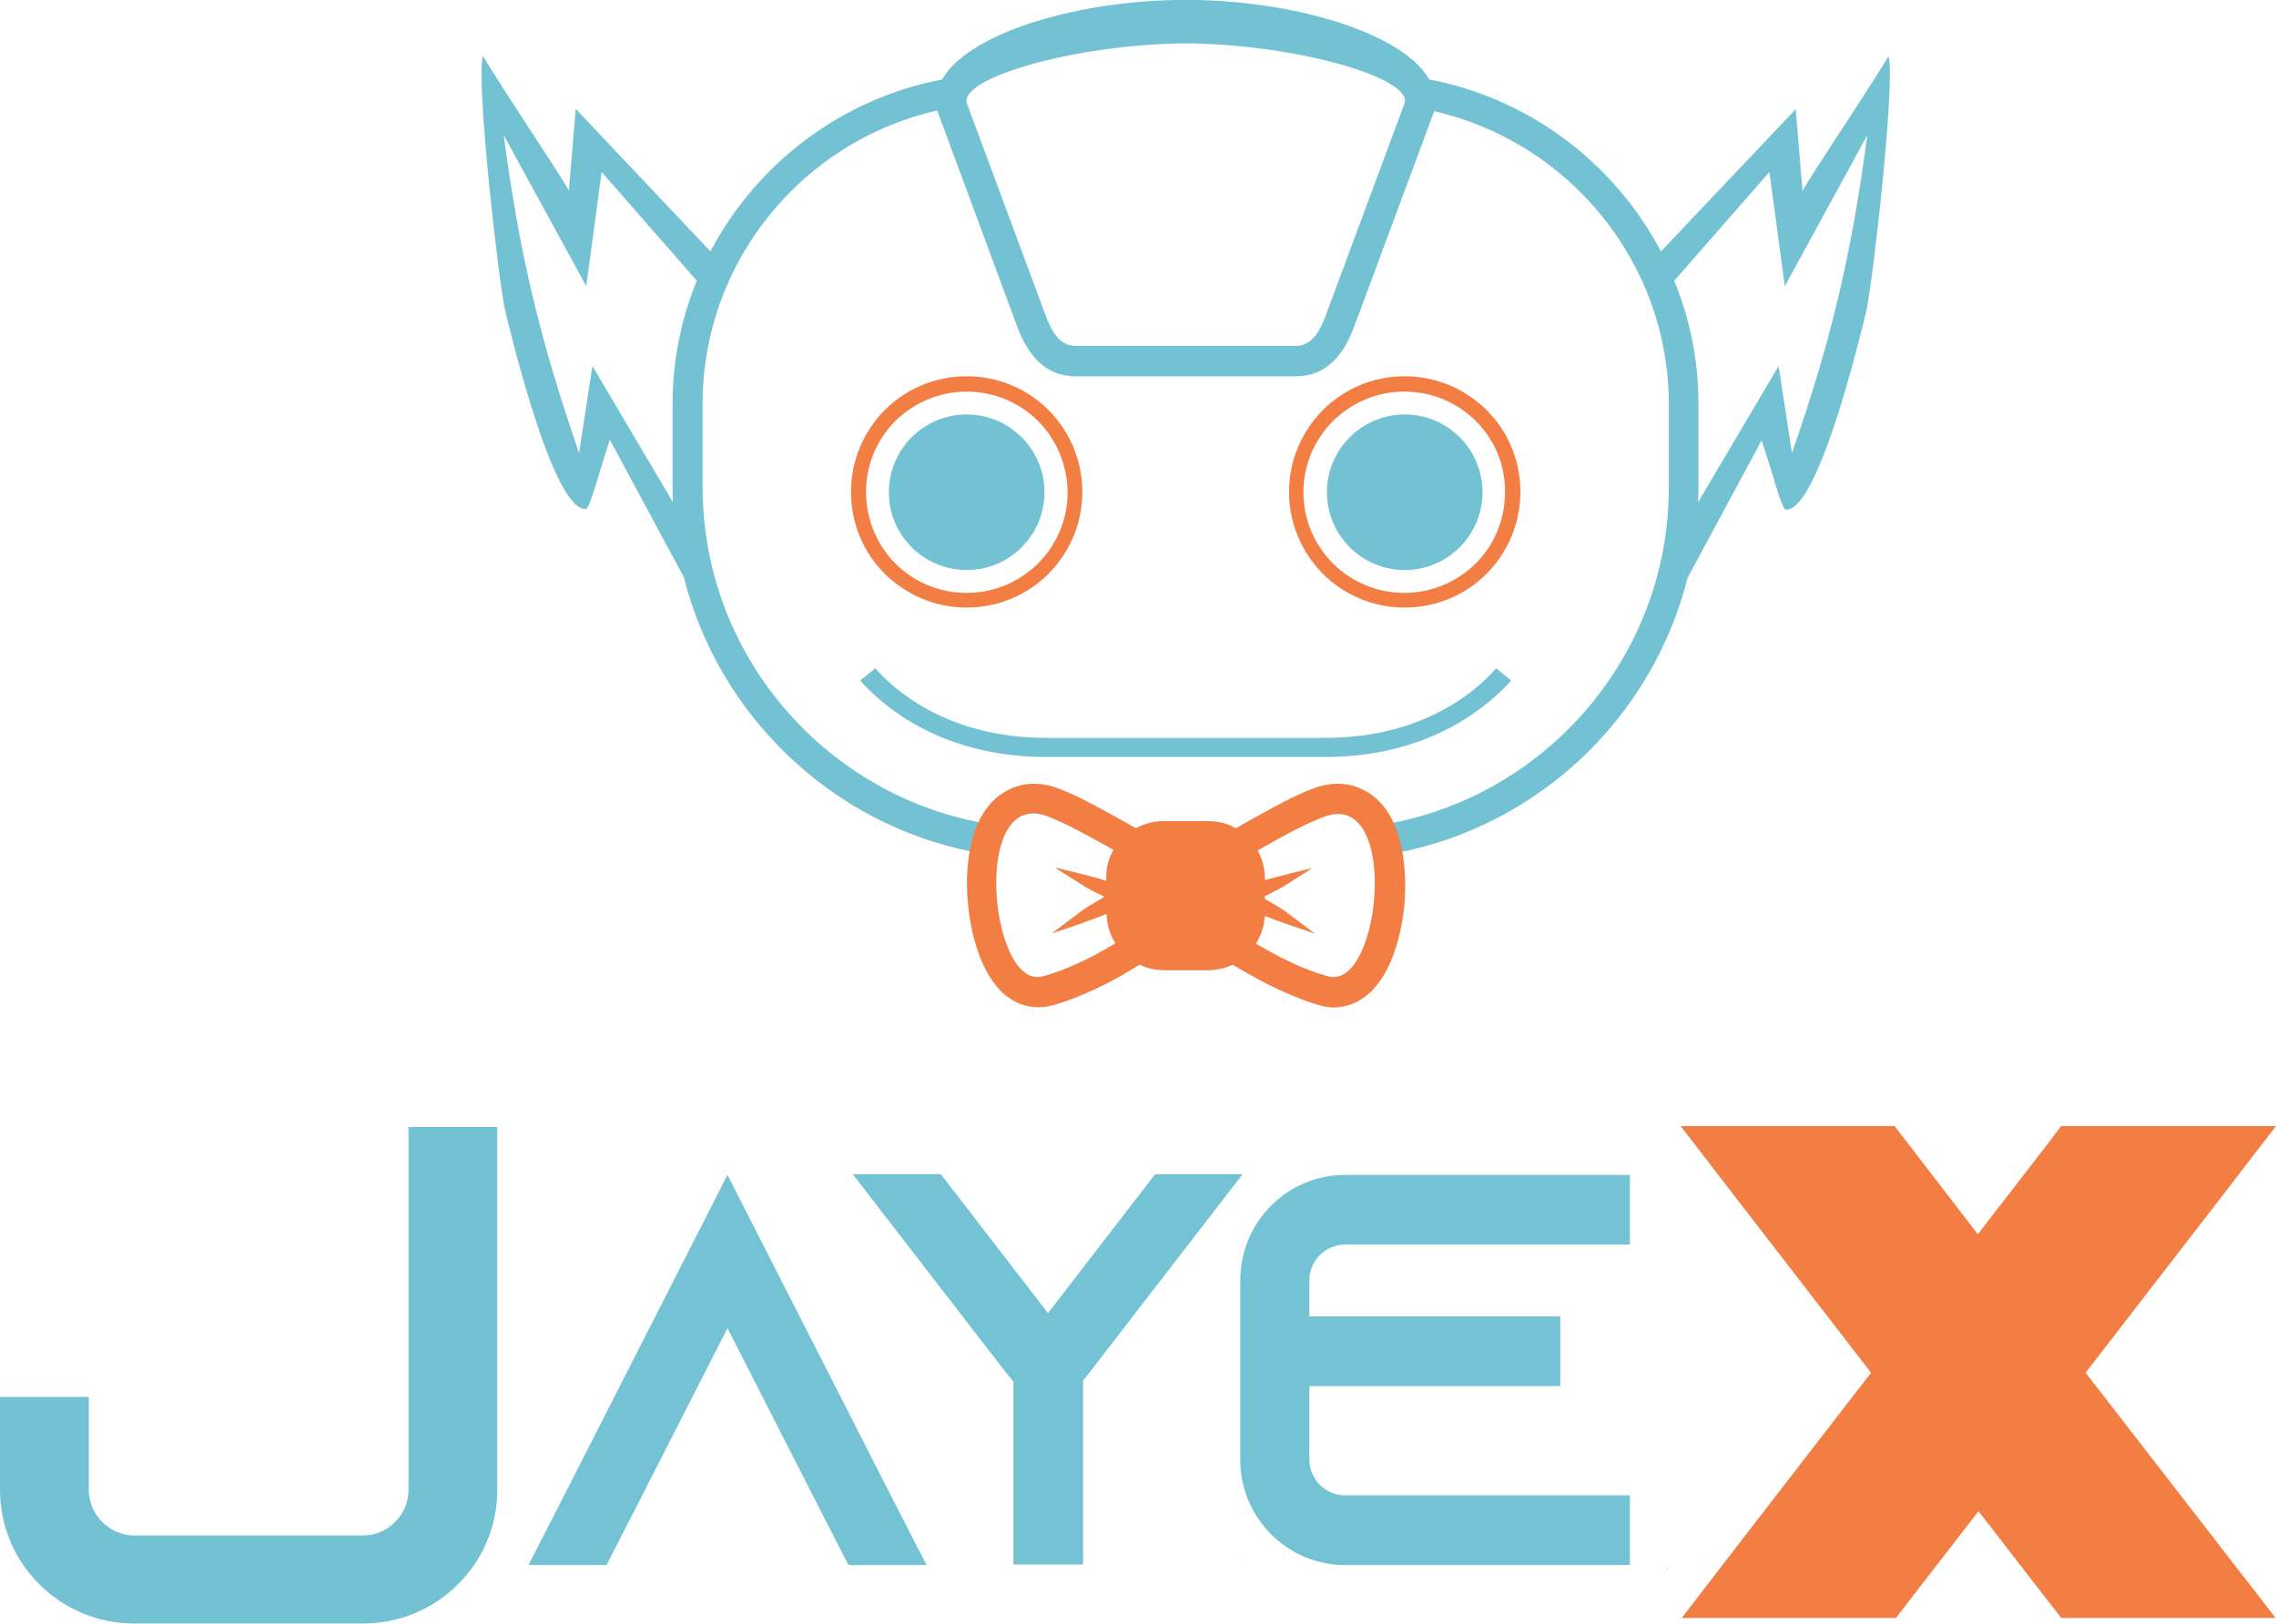
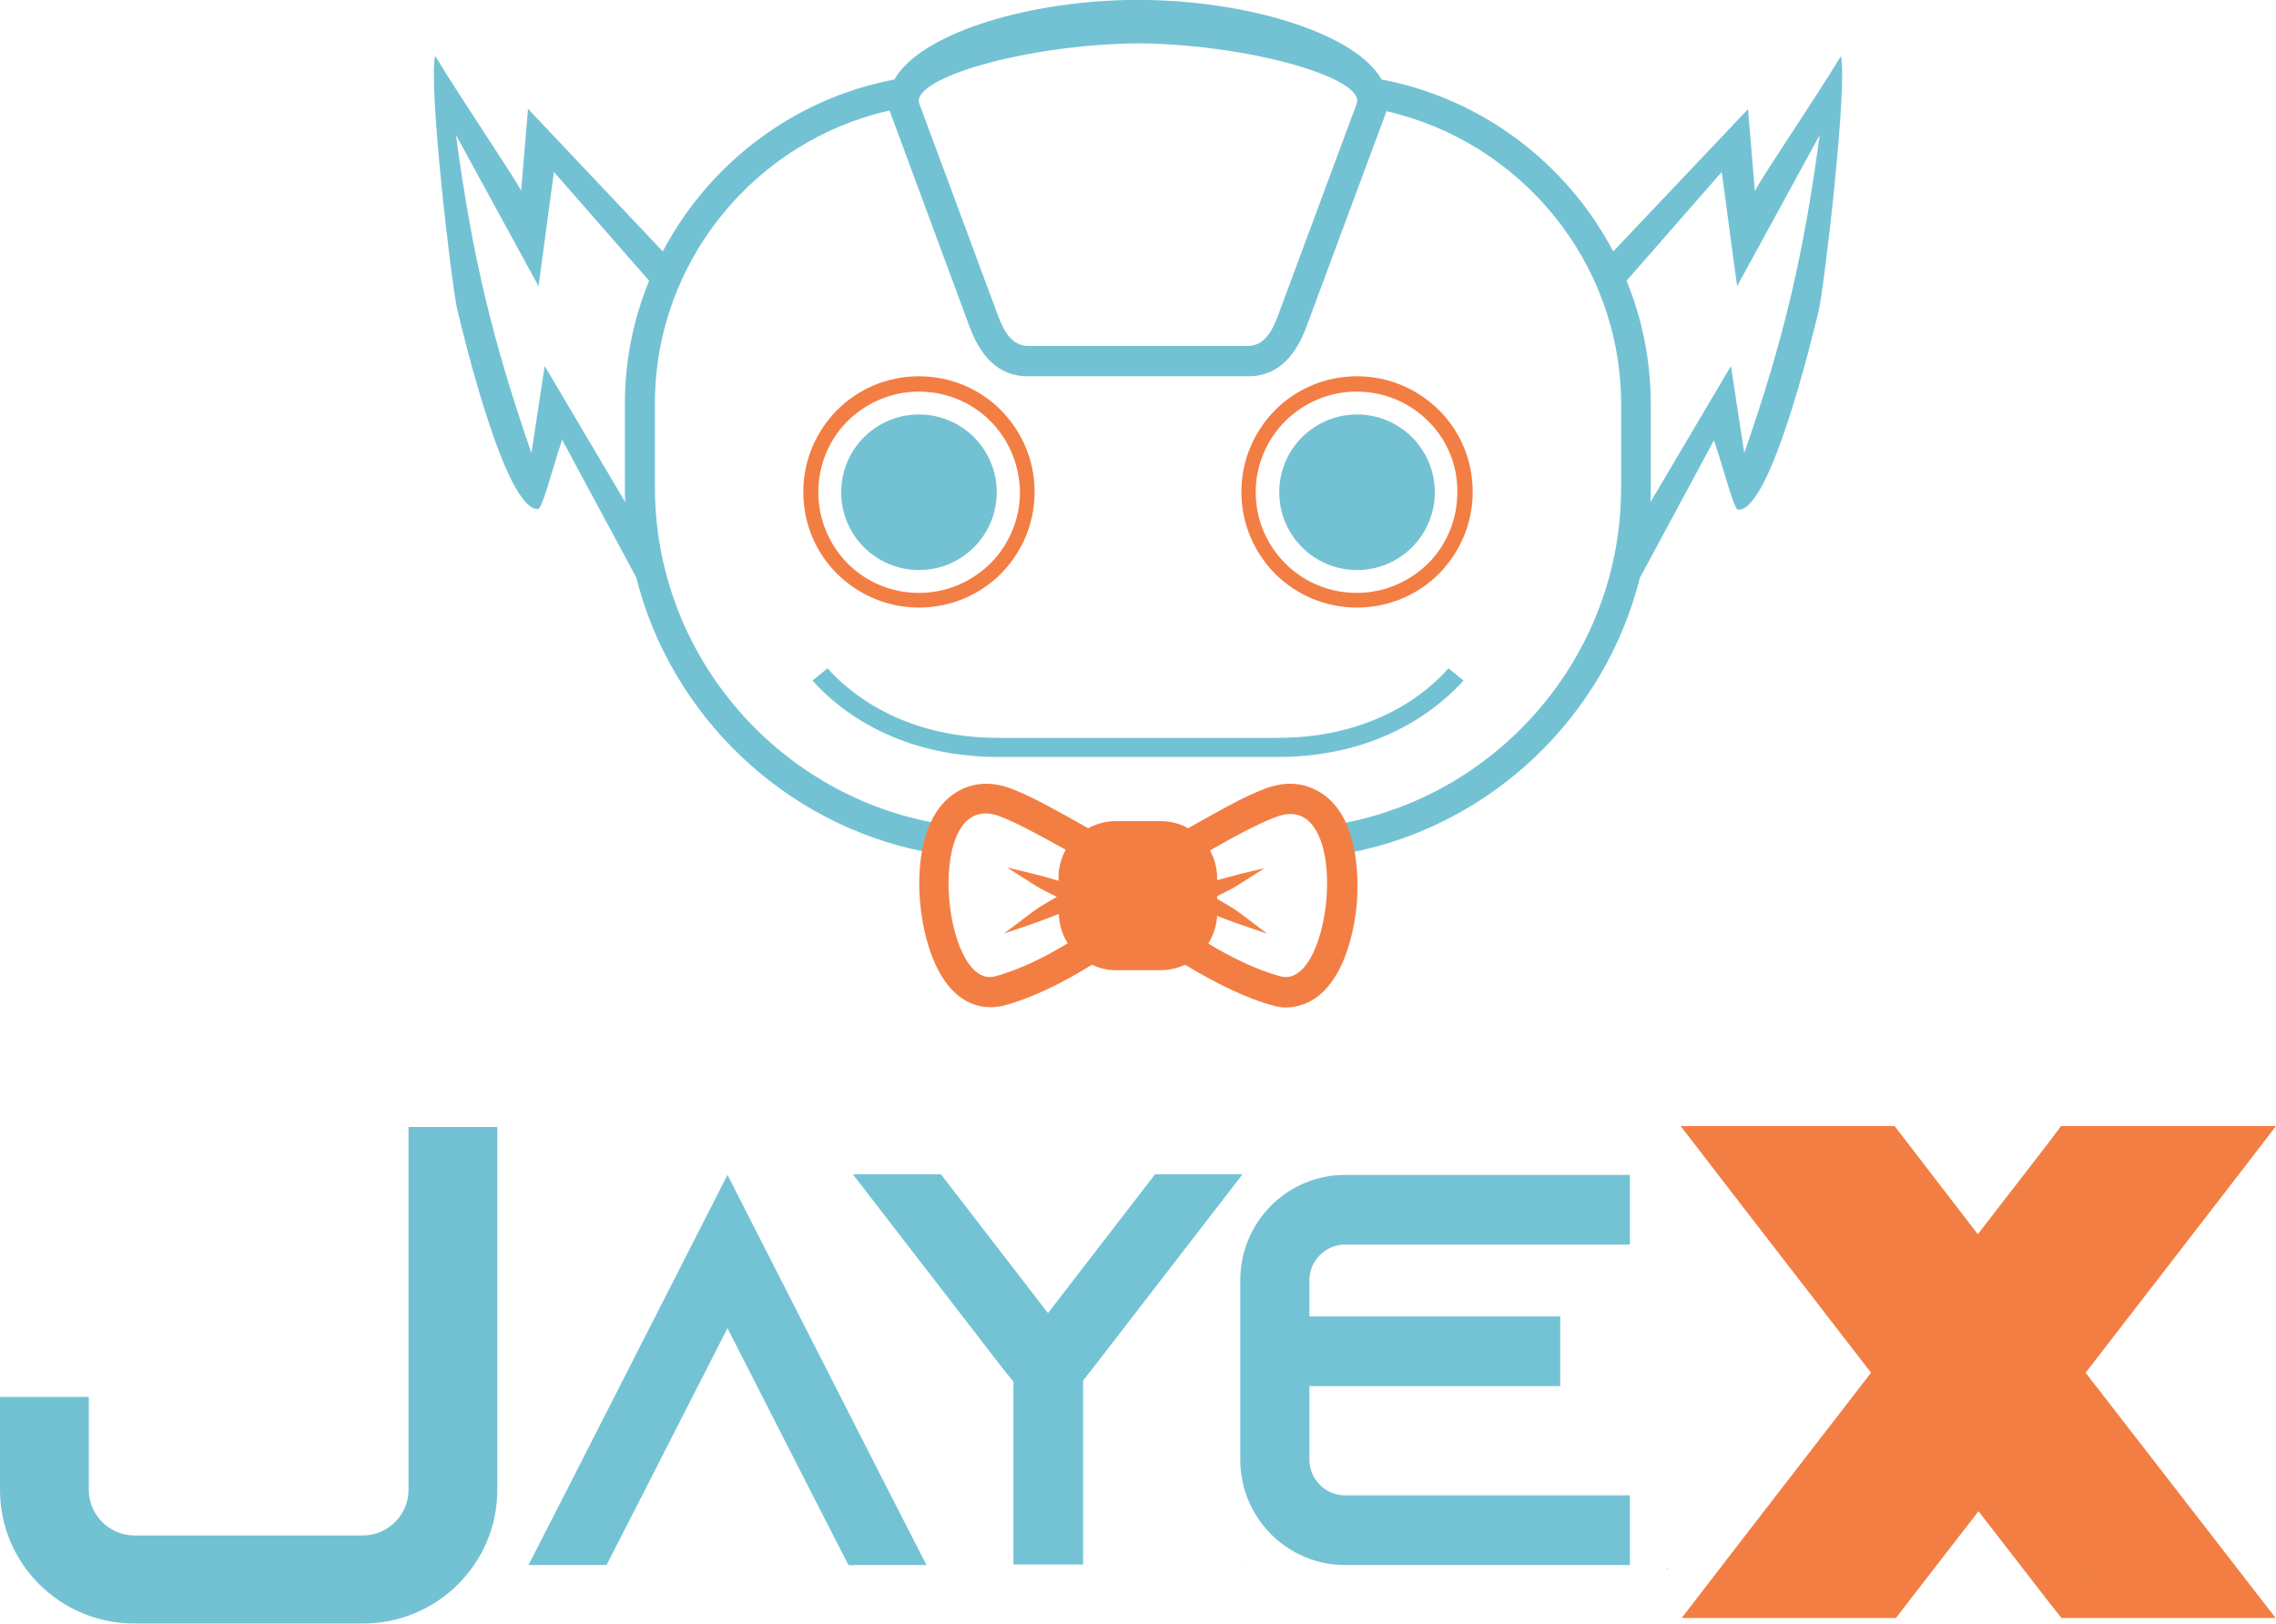
<svg xmlns="http://www.w3.org/2000/svg" id="Layer_1" version="1.1" viewBox="0 0 798.035 569.31">
  <defs>
    <style>
      .st0 {
        fill: #74c3d5;
      }

      .st1, .st2 {
        fill: #73c2d4;
      }

      .st2, .st3 {
        fill-rule: evenodd;
      }

      .st3, .st4 {
        fill: #f37e44;
      }

      .st5 {
        fill: #ed8747;
      }
    </style>
  </defs>
  <polygon class="st5" points="584.507 549.909 584.866 549.909 584.507 550.388 584.507 549.909" />
  <polygon class="st4" points="731.285 481.365 776.383 422.989 798.035 394.877 762.507 394.877 762.148 394.877 731.285 394.877 722.672 394.877 717.529 401.696 693.484 432.798 669.56 401.696 664.296 394.877 655.803 394.877 624.701 394.877 589.292 394.877 610.944 422.989 656.042 481.365 611.303 539.263 589.651 567.374 625.06 567.374 656.162 567.374 664.775 567.374 669.918 560.675 693.723 529.932 717.529 560.675 722.792 567.374 731.285 567.374 762.387 567.374 797.916 567.374 776.144 539.263 731.285 481.365" />
  <polygon class="st5" points="732.601 550.388 732.362 549.909 732.601 549.909 732.601 550.388" />
  <path class="st0" d="M324.853,548.801h-27.362l-12.509-24.43-29.904-58.633-29.903,58.633-12.509,24.43h-27.362l12.509-24.43,57.265-112.381,57.266,112.381,12.509,24.43Z" />
  <path class="st0" d="M298.852,548.801h.391l-.391.391v-.391ZM435.663,411.795l-52.965,68.602-2.931,3.714v64.496h-24.431v-64.105l-3.323-4.104-52.965-68.602h30.881l37.526,48.667,37.526-48.667h30.684ZM435.467,548.801h.195v.391l-.195-.391Z" />
  <path class="st0" d="M459.111,448.93v12.704h87.95v24.431h-87.95v25.798c0,6.842,5.667,12.509,12.509,12.509h99.873v24.43h-99.873c-20.327,0-36.744-16.611-36.744-36.938v-62.933c0-20.327,16.418-36.94,36.744-36.94h99.873v24.431h-99.873c-6.842,0-12.509,5.668-12.509,12.509Z" />
  <g>
    <g>
      <g>
-         <path class="st2" d="M338.942,145.343c15.073,0,27.274,12.202,27.274,27.274s-12.202,27.274-27.274,27.274-27.274-12.202-27.274-27.274c0-15.073,12.202-27.274,27.274-27.274" />
-         <path class="st4" d="M338.942,131.945c11.245,0,21.413,4.546,28.71,11.843,7.297,7.417,11.843,17.465,11.843,28.71s-4.546,21.293-11.843,28.71c-7.297,7.297-17.465,11.843-28.71,11.843s-21.293-4.546-28.71-11.843c-7.417-7.417-11.843-17.465-11.843-28.71s4.546-21.293,11.843-28.71c7.297-7.297,17.465-11.843,28.71-11.843M363.944,147.615c-6.34-6.34-15.192-10.288-25.001-10.288-9.69,0-18.542,3.948-25.001,10.288-6.34,6.34-10.288,15.192-10.288,25.001,0,9.69,3.948,18.542,10.288,25.001,6.34,6.34,15.192,10.288,25.001,10.288s18.542-3.948,25.001-10.288c6.34-6.34,10.407-15.192,10.407-25.001-.12-9.809-4.067-18.661-10.407-25.001" />
+         <path class="st2" d="M322.219,145.343c15.073,0,27.274,12.202,27.274,27.274s-12.202,27.274-27.274,27.274-27.274-12.202-27.274-27.274c0-15.073,12.202-27.274,27.274-27.274" />
+         <path class="st4" d="M322.219,131.945c11.245,0,21.413,4.546,28.71,11.843,7.297,7.417,11.843,17.465,11.843,28.71s-4.546,21.293-11.843,28.71c-7.297,7.297-17.465,11.843-28.71,11.843s-21.293-4.546-28.71-11.843c-7.417-7.417-11.843-17.465-11.843-28.71s4.546-21.293,11.843-28.71c7.297-7.297,17.465-11.843,28.71-11.843M347.221,147.615c-6.34-6.34-15.192-10.288-25.001-10.288-9.69,0-18.542,3.948-25.001,10.288-6.34,6.34-10.288,15.192-10.288,25.001,0,9.69,3.948,18.542,10.288,25.001,6.34,6.34,15.192,10.288,25.001,10.288s18.542-3.948,25.001-10.288c6.34-6.34,10.407-15.192,10.407-25.001-.12-9.809-4.067-18.661-10.407-25.001" />
      </g>
      <g>
-         <path class="st2" d="M492.539,145.343c15.073,0,27.274,12.202,27.274,27.274s-12.202,27.274-27.274,27.274-27.274-12.202-27.274-27.274,12.202-27.274,27.274-27.274" />
-         <path class="st4" d="M492.539,131.945c11.245,0,21.293,4.546,28.71,11.843,7.417,7.417,11.843,17.465,11.843,28.71s-4.546,21.293-11.843,28.71c-7.297,7.297-17.465,11.843-28.71,11.843s-21.413-4.546-28.71-11.843c-7.297-7.417-11.843-17.465-11.843-28.71s4.546-21.293,11.843-28.71c7.297-7.297,17.465-11.843,28.71-11.843M517.42,147.615c-6.34-6.34-15.192-10.288-25.001-10.288s-18.542,3.948-25.001,10.288c-6.34,6.34-10.407,15.192-10.407,25.001,0,9.69,3.948,18.542,10.407,25.001,6.34,6.34,15.192,10.288,25.001,10.288,9.689,0,18.542-3.948,25.001-10.288,6.34-6.34,10.288-15.192,10.288-25.001.12-9.809-3.828-18.661-10.288-25.001" />
+         <path class="st2" d="M475.816,145.343c15.073,0,27.274,12.202,27.274,27.274s-12.202,27.274-27.274,27.274-27.274-12.202-27.274-27.274,12.202-27.274,27.274-27.274" />
+         <path class="st4" d="M475.816,131.945c11.245,0,21.293,4.546,28.71,11.843,7.417,7.417,11.843,17.465,11.843,28.71s-4.546,21.293-11.843,28.71c-7.297,7.297-17.465,11.843-28.71,11.843s-21.413-4.546-28.71-11.843c-7.297-7.417-11.843-17.465-11.843-28.71s4.546-21.293,11.843-28.71c7.297-7.297,17.465-11.843,28.71-11.843M500.698,147.615c-6.34-6.34-15.192-10.288-25.001-10.288s-18.542,3.948-25.001,10.288c-6.34,6.34-10.407,15.192-10.407,25.001,0,9.69,3.948,18.542,10.407,25.001,6.34,6.34,15.192,10.288,25.001,10.288,9.689,0,18.542-3.948,25.001-10.288,6.34-6.34,10.288-15.192,10.288-25.001.12-9.809-3.828-18.661-10.288-25.001" />
      </g>
    </g>
-     <path class="st2" d="M662.165,19.738c-9.331,15.431-26.556,40.552-30.145,47.251l-2.392-28.71-47.251,49.883c-16.269-30.863-45.935-53.591-81.224-60.29-8.852-15.671-44.62-27.035-81.344-27.872h-8.134c-36.724.837-72.492,12.202-81.344,27.872-35.289,6.699-64.956,29.427-81.224,60.29l-47.251-50.003-2.392,28.71c-3.589-6.579-20.814-31.82-30.145-47.251-2.512,9.091,5.622,80.028,7.776,89.12,2.153,8.972,16.987,70.698,28.351,69.741,1.555-.598,4.665-13.039,8.374-24.284l25.958,48.208c12.202,48.567,51.917,86.607,101.321,96.297.478-3.589,1.316-7.058,2.632-10.288-55.266-10.527-97.374-59.333-97.374-117.59v-29.308c0-50.003,35.289-92.23,82.301-102.757.12.359.239.718.359,1.077l27.633,74.645c3.469,9.331,9.331,17.465,20.456,17.465h77.277c11.125,0,16.987-8.134,20.456-17.465l27.633-74.406c.12-.359.239-.718.359-1.077,46.892,10.646,82.301,52.754,82.301,102.757v29.308c0,58.257-42.107,107.063-97.374,117.59,1.316,3.23,2.153,6.699,2.632,10.288,49.524-9.69,89.12-47.73,101.321-96.297l25.958-48.208c3.828,11.125,6.819,23.566,8.374,24.284,11.364,1.077,26.198-60.769,28.351-69.741,2.153-9.331,10.288-80.148,7.776-89.239ZM207.715,128.356l-4.665,30.504c-13.637-39.476-20.814-69.142-26.437-111.489l28.949,52.993,5.383-40.074,33.375,38.16c-5.503,13.398-8.493,27.992-8.493,43.304v29.308c0,1.675,0,3.349.12,5.024l-28.231-47.73ZM492.419,36.366l-27.633,74.406c-2.034,5.383-4.785,10.527-10.527,10.527h-77.038c-5.742,0-8.493-5.144-10.527-10.527l-27.633-74.406c-3.23-8.852,37.323-20.814,76.798-21.173,39.236.359,79.908,12.321,76.559,21.173ZM628.311,158.86l-4.665-30.504-28.231,47.73c.12-1.675.12-3.349.12-5.024v-29.308c0-15.312-2.991-29.906-8.493-43.304l33.375-38.16,5.383,40.074,28.949-52.993c-5.622,42.227-12.68,72.013-26.437,111.489Z" />
-     <path class="st1" d="M464.666,258.746h-97.852c-34.93,0-53.591-17.226-59.931-24.403l-5.263,4.306c7.177,8.134,27.633,26.796,65.195,26.796h97.852c37.442,0,57.898-18.661,65.195-26.796l-5.263-4.306c-6.34,7.297-25.001,24.403-59.931,24.403Z" />
-     <path class="st3" d="M478.184,277.048c-5.742-2.991-11.962-2.751-17.944-.478-6.22,2.392-12.441,5.742-18.183,8.972-2.871,1.555-5.862,3.23-8.733,4.905-2.871-1.675-6.22-2.512-9.69-2.512h-15.671c-3.589,0-6.819.957-9.69,2.512-2.871-1.675-5.862-3.349-8.733-4.905-5.862-3.23-11.962-6.579-18.183-8.972-5.862-2.273-12.202-2.512-17.944.478-13.278,6.819-15.192,25.719-14.116,38.878,1.077,13.039,6.22,33.973,21.413,36.964,2.632.478,5.263.359,7.895-.239,9.929-2.632,21.054-8.134,30.982-14.355,2.512,1.196,5.383,1.914,8.493,1.914h15.671c2.991,0,5.862-.718,8.493-1.914,10.048,6.101,21.173,11.723,30.982,14.355,2.512.718,5.263.837,7.895.239,15.192-2.991,20.456-23.925,21.413-36.964.837-13.159-1.077-32.179-14.355-38.878ZM365.618,342.362c-18.542,5.024-25.36-66.391,1.675-56.103,5.981,2.273,13.637,6.46,23.087,11.723-1.555,2.871-2.512,6.101-2.512,9.57v1.316c-4.426-1.435-10.407-2.871-18.063-4.665,12.8,8.015,8.852,5.981,17.465,10.288-9.57,5.622-5.144,2.871-18.422,12.8,8.134-2.632,14.474-4.905,19.14-6.819.12,3.828,1.196,7.297,3.11,10.288-7.656,4.665-16.867,9.331-25.48,11.603ZM465.743,342.362c-8.613-2.273-17.824-6.938-25.36-11.484,1.794-2.871,2.871-6.101,3.11-9.69,4.546,1.794,10.407,3.828,17.585,6.22-12.8-9.57-9.211-7.297-17.585-12.202v-.957c7.417-3.708,4.306-2.034,16.628-9.809-6.819,1.555-12.321,2.991-16.628,4.187v-.837c0-3.469-.957-6.699-2.512-9.57,9.331-5.383,17.106-9.45,23.087-11.723,27.035-10.527,20.216,60.888,1.675,55.864Z" />
+     <path class="st2" d="M645.442,19.738c-9.331,15.431-26.556,40.552-30.145,47.251l-2.392-28.71-47.251,49.883c-16.269-30.863-45.935-53.591-81.224-60.29-8.852-15.671-44.62-27.035-81.344-27.872h-8.134c-36.724.837-72.492,12.202-81.344,27.872-35.289,6.699-64.956,29.427-81.224,60.29l-47.251-50.003-2.392,28.71c-3.589-6.579-20.814-31.82-30.145-47.251-2.512,9.091,5.622,80.028,7.776,89.12,2.153,8.972,16.987,70.698,28.351,69.741,1.555-.598,4.665-13.039,8.374-24.284l25.958,48.208c12.202,48.567,51.917,86.607,101.321,96.297.478-3.589,1.316-7.058,2.632-10.288-55.266-10.527-97.374-59.333-97.374-117.59v-29.308c0-50.003,35.289-92.23,82.301-102.757.12.359.239.718.359,1.077l27.633,74.645c3.469,9.331,9.331,17.465,20.456,17.465h77.277c11.125,0,16.987-8.134,20.456-17.465l27.633-74.406c.12-.359.239-.718.359-1.077,46.892,10.646,82.301,52.754,82.301,102.757v29.308c0,58.257-42.107,107.063-97.374,117.59,1.316,3.23,2.153,6.699,2.632,10.288,49.524-9.69,89.12-47.73,101.321-96.297l25.958-48.208c3.828,11.125,6.819,23.566,8.374,24.284,11.364,1.077,26.198-60.769,28.351-69.741,2.153-9.331,10.288-80.148,7.776-89.239ZM190.992,128.356l-4.665,30.504c-13.637-39.476-20.814-69.142-26.437-111.489l28.949,52.993,5.383-40.074,33.375,38.16c-5.503,13.398-8.493,27.992-8.493,43.304v29.308c0,1.675,0,3.349.12,5.024l-28.231-47.73ZM475.696,36.366l-27.633,74.406c-2.034,5.383-4.785,10.527-10.527,10.527h-77.038c-5.742,0-8.493-5.144-10.527-10.527l-27.633-74.406c-3.23-8.852,37.323-20.814,76.798-21.173,39.236.359,79.908,12.321,76.559,21.173ZM611.589,158.86l-4.665-30.504-28.231,47.73c.12-1.675.12-3.349.12-5.024v-29.308c0-15.312-2.991-29.906-8.493-43.304l33.375-38.16,5.383,40.074,28.949-52.993c-5.622,42.227-12.68,72.013-26.437,111.489Z" />
+     <path class="st1" d="M447.944,258.746h-97.852c-34.93,0-53.591-17.226-59.931-24.403l-5.263,4.306c7.177,8.134,27.633,26.796,65.195,26.796h97.852c37.442,0,57.898-18.661,65.195-26.796l-5.263-4.306c-6.34,7.297-25.001,24.403-59.931,24.403Z" />
+     <path class="st3" d="M461.461,277.048c-5.742-2.991-11.962-2.751-17.944-.478-6.22,2.392-12.441,5.742-18.183,8.972-2.871,1.555-5.862,3.23-8.733,4.905-2.871-1.675-6.22-2.512-9.69-2.512h-15.671c-3.589,0-6.819.957-9.69,2.512-2.871-1.675-5.862-3.349-8.733-4.905-5.862-3.23-11.962-6.579-18.183-8.972-5.862-2.273-12.202-2.512-17.944.478-13.278,6.819-15.192,25.719-14.116,38.878,1.077,13.039,6.22,33.973,21.413,36.964,2.632.478,5.263.359,7.895-.239,9.929-2.632,21.054-8.134,30.982-14.355,2.512,1.196,5.383,1.914,8.493,1.914h15.671c2.991,0,5.862-.718,8.493-1.914,10.048,6.101,21.173,11.723,30.982,14.355,2.512.718,5.263.837,7.895.239,15.192-2.991,20.456-23.925,21.413-36.964.837-13.159-1.077-32.179-14.355-38.878ZM348.895,342.362c-18.542,5.024-25.36-66.391,1.675-56.103,5.981,2.273,13.637,6.46,23.087,11.723-1.555,2.871-2.512,6.101-2.512,9.57v1.316c-4.426-1.435-10.407-2.871-18.063-4.665,12.8,8.015,8.852,5.981,17.465,10.288-9.57,5.622-5.144,2.871-18.422,12.8,8.134-2.632,14.474-4.905,19.14-6.819.12,3.828,1.196,7.297,3.11,10.288-7.656,4.665-16.867,9.331-25.48,11.603ZM449.02,342.362c-8.613-2.273-17.824-6.938-25.36-11.484,1.794-2.871,2.871-6.101,3.11-9.69,4.546,1.794,10.407,3.828,17.585,6.22-12.8-9.57-9.211-7.297-17.585-12.202v-.957c7.417-3.708,4.306-2.034,16.628-9.809-6.819,1.555-12.321,2.991-16.628,4.187v-.837c0-3.469-.957-6.699-2.512-9.57,9.331-5.383,17.106-9.45,23.087-11.723,27.035-10.527,20.216,60.888,1.675,55.864Z" />
  </g>
  <path class="st1" d="M174.372,395.188v127.291c0,25.907-21.174,46.831-47.08,46.831H47.08c-25.906,0-47.08-20.924-47.08-46.831v-32.632h31.138v32.632c0,8.719,7.224,15.943,15.943,15.943h80.211c8.719,0,15.943-7.224,15.943-15.943v-127.291h31.138Z" />
</svg>
